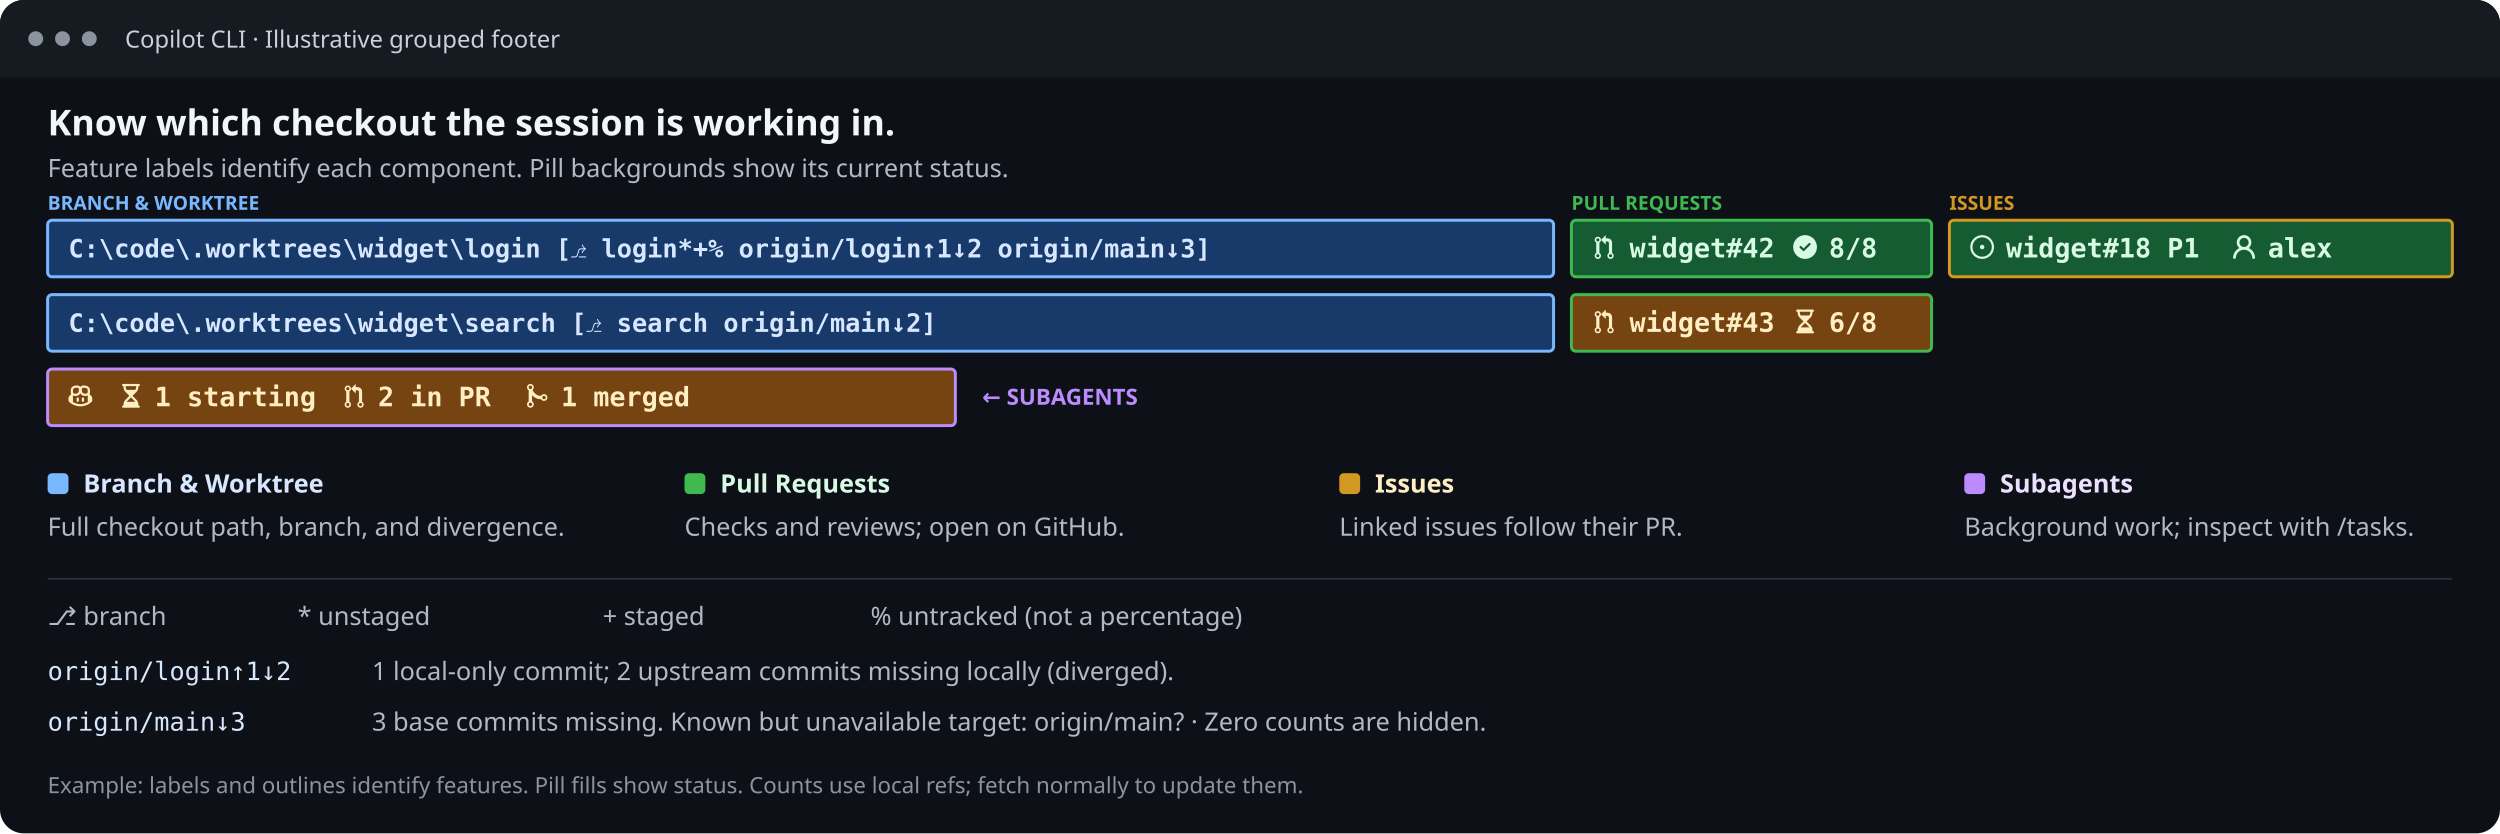
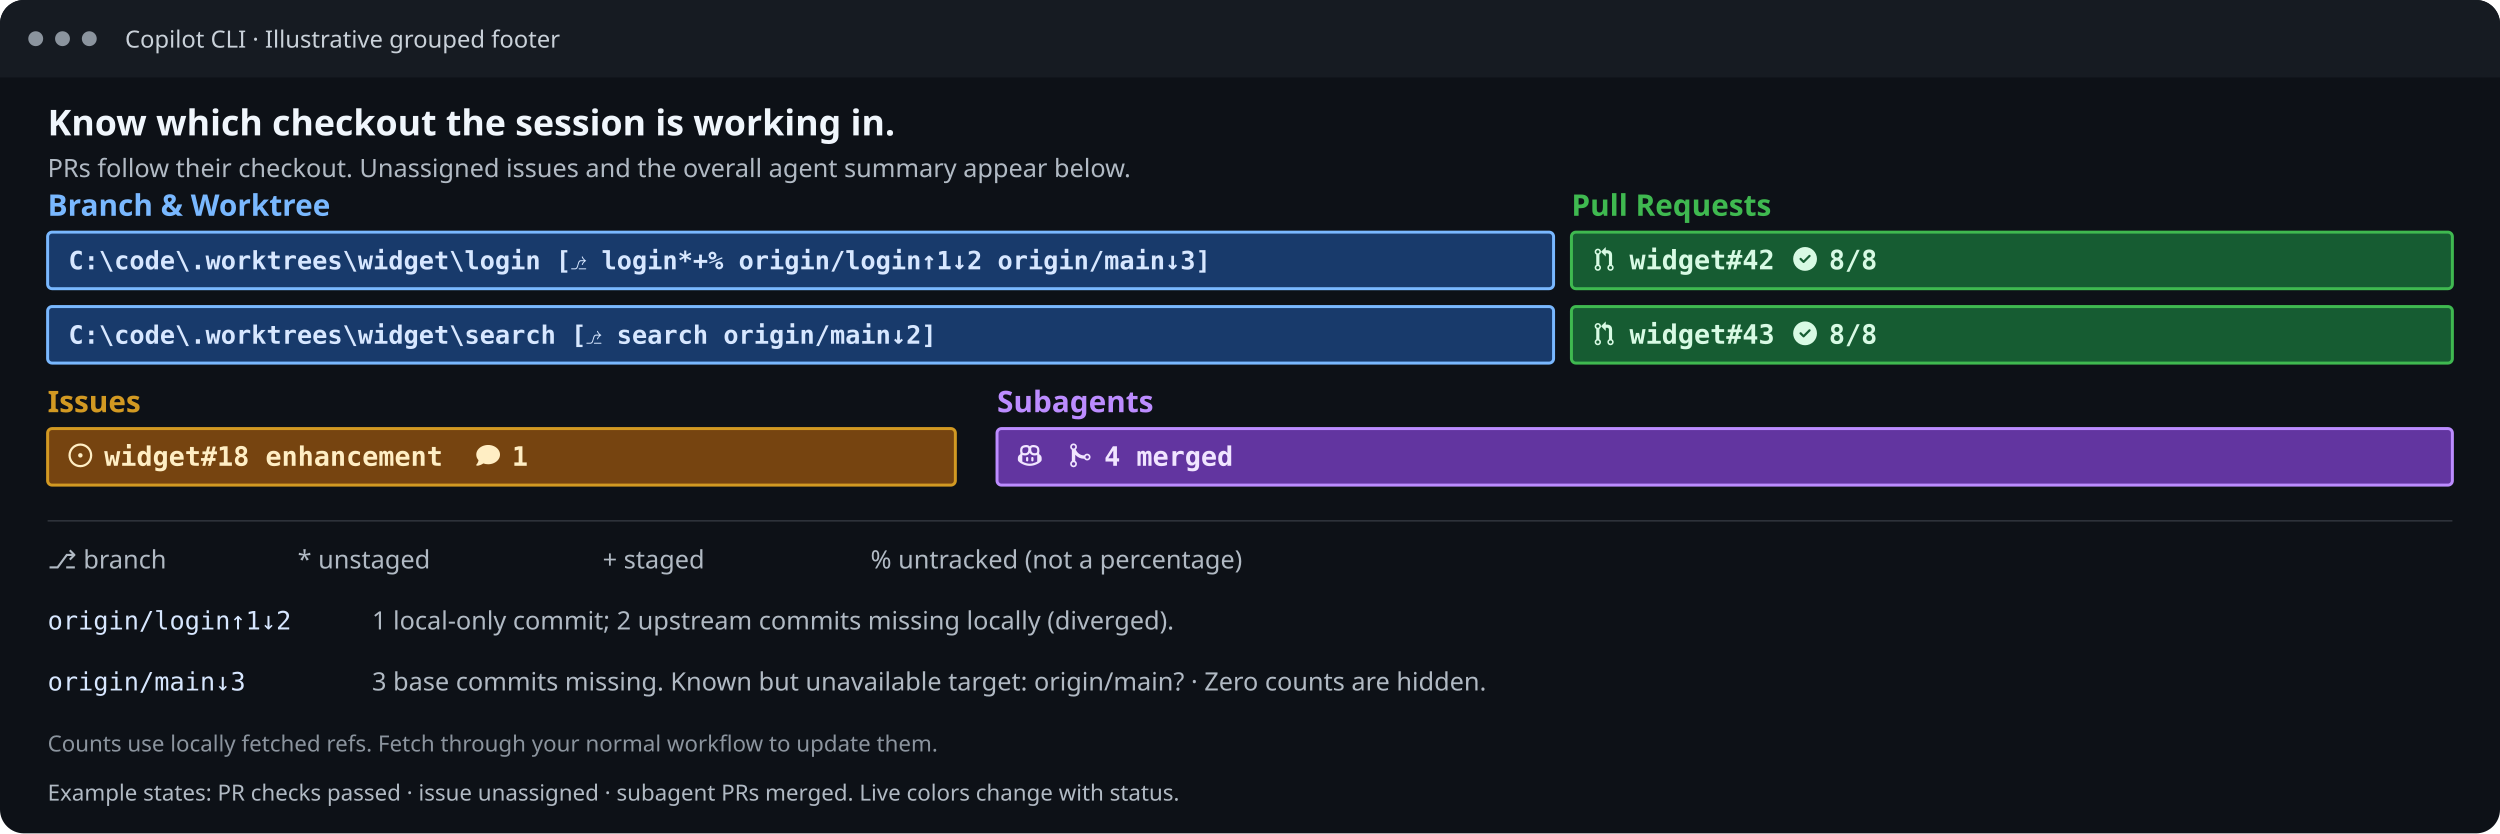
<svg xmlns="http://www.w3.org/2000/svg" width="1680" height="560" viewBox="0 0 1680 560" role="img" aria-labelledby="title description">
  <defs>
    <symbol id="icon-pr" viewBox="0 18.066 64.063 80.078" data-codepoint="U+E726">
      <path fill-rule="evenodd" d="M3.125 26.563 C5.208 24.479 7.731 23.438 10.693 23.438 C13.656 23.438 16.178 24.479 18.262 26.563 C20.345 28.646 21.37 31.152 21.338 34.082 C21.37 36.035 20.898 37.826 19.922 39.453 C18.945 41.081 17.643 42.35 16.016 43.262 L16.016 78.223 C17.643 79.199 18.945 80.501 19.922 82.129 C20.898 83.757 21.37 85.514 21.338 87.402 C21.37 90.397 20.345 92.936 18.262 95.02 C16.178 97.103 13.656 98.145 10.693 98.145 C7.731 98.145 5.208 97.103 3.125 95.02 C1.042 92.936 0 90.397 0 87.402 C0 85.514 0.488 83.757 1.465 82.129 C2.441 80.501 3.743 79.199 5.371 78.223 L5.371 43.262 C3.743 42.35 2.441 41.081 1.465 39.453 C0.488 37.826 0 36.035 0 34.082 C0 31.152 1.042 28.646 3.125 26.563 Z M10.693 92.773 C12.158 92.773 13.411 92.253 14.453 91.211 C15.495 90.169 16.016 88.916 16.016 87.451 C16.016 85.986 15.495 84.733 14.453 83.691 C13.411 82.65 12.158 82.129 10.693 82.129 C9.229 82.129 7.975 82.65 6.934 83.691 C5.892 84.733 5.371 85.986 5.371 87.451 C5.371 88.916 5.892 90.169 6.934 91.211 C7.975 92.253 9.229 92.773 10.693 92.773 Z M6.934 37.891 C7.975 38.932 9.229 39.453 10.693 39.453 C12.158 39.453 13.411 38.932 14.453 37.891 C15.495 36.849 16.016 35.579 16.016 34.082 C16.016 32.585 15.495 31.315 14.453 30.273 C13.411 29.232 12.158 28.711 10.693 28.711 C9.229 28.711 7.975 29.232 6.934 30.273 C5.892 31.315 5.371 32.585 5.371 34.082 C5.371 35.579 5.892 36.849 6.934 37.891 Z M58.691 78.223 C60.319 79.199 61.621 80.501 62.598 82.129 C63.574 83.757 64.063 85.514 64.063 87.402 C64.063 90.397 63.021 92.936 60.938 95.02 C58.854 97.103 56.331 98.145 53.369 98.145 C50.407 98.145 47.884 97.103 45.801 95.02 C43.717 92.936 42.692 90.397 42.725 87.402 C42.692 85.514 43.164 83.757 44.141 82.129 C45.117 80.501 46.419 79.199 48.047 78.223 L48.047 44.727 C48.014 44.661 47.982 44.499 47.949 44.238 C47.949 43.978 47.819 43.538 47.559 42.92 C47.298 42.301 46.989 41.764 46.631 41.309 C46.273 40.853 45.752 40.43 45.068 40.039 C44.385 39.648 43.604 39.453 42.725 39.453 L37.354 39.453 L37.354 50.098 L21.338 34.082 L37.354 18.066 L37.354 28.711 L42.725 28.711 C42.952 28.776 43.262 28.809 43.652 28.809 C44.043 28.809 44.775 28.906 45.85 29.102 C46.956 29.297 48.014 29.59 49.023 29.98 C50.033 30.306 51.156 30.876 52.393 31.689 C53.63 32.503 54.688 33.464 55.566 34.57 C56.478 35.677 57.227 37.109 57.813 38.867 C58.398 40.625 58.691 42.578 58.691 44.727 Z M53.369 92.773 C54.834 92.773 56.087 92.253 57.129 91.211 C58.171 90.169 58.691 88.916 58.691 87.451 C58.691 85.986 58.171 84.733 57.129 83.691 C56.087 82.65 54.834 82.129 53.369 82.129 C51.904 82.129 50.651 82.65 49.609 83.691 C48.568 84.733 48.047 85.986 48.047 87.451 C48.047 88.916 48.568 90.169 49.609 91.211 C50.651 92.253 51.904 92.773 53.369 92.773 Z" />
    </symbol>
    <symbol id="icon-pass" viewBox="0 11.963 92.285 92.285" data-codepoint="U+F058">
      <path fill-rule="evenodd" d="M64.063 100.586 C58.366 103.027 52.393 104.248 46.143 104.248 C39.893 104.248 33.919 103.027 28.223 100.586 C22.493 98.112 17.578 94.824 13.477 90.723 C9.375 86.621 6.104 81.722 3.662 76.025 C1.221 70.329 0 64.355 0 58.105 C0 51.855 1.221 45.882 3.662 40.186 C6.104 34.489 9.375 29.59 13.477 25.488 C17.578 21.387 22.493 18.099 28.223 15.625 C33.919 13.184 39.893 11.963 46.143 11.963 C52.393 11.963 58.366 13.184 64.063 15.625 C69.792 18.099 74.707 21.387 78.809 25.488 C82.91 29.59 86.182 34.489 88.623 40.186 C91.064 45.882 92.285 51.855 92.285 58.105 C92.285 64.355 91.064 70.329 88.623 76.025 C86.182 81.722 82.91 86.621 78.809 90.723 C74.707 94.824 69.792 98.112 64.063 100.586 Z M66.504 49.609 C67.35 48.763 67.773 47.754 67.773 46.582 C67.773 45.41 67.35 44.385 66.504 43.506 C65.658 42.66 64.648 42.236 63.477 42.236 C62.305 42.236 61.279 42.66 60.4 43.506 L40.381 63.525 L31.934 55.029 C31.087 54.183 30.062 53.76 28.857 53.76 C27.653 53.76 26.628 54.183 25.781 55.029 C24.935 55.843 24.512 56.868 24.512 58.105 C24.512 59.342 24.935 60.368 25.781 61.182 L37.354 72.705 C38.232 73.551 39.258 73.975 40.43 73.975 C41.602 73.975 42.611 73.551 43.457 72.705 Z" />
    </symbol>
    <symbol id="icon-issue" viewBox="0 8.105 100 100" data-codepoint="U+F41B">
      <path fill-rule="evenodd" d="M56.641 64.746 C54.818 66.569 52.604 67.48 50 67.48 C47.396 67.48 45.182 66.569 43.359 64.746 C41.536 62.923 40.625 60.71 40.625 58.105 C40.625 55.501 41.536 53.288 43.359 51.465 C45.182 49.642 47.396 48.73 50 48.73 C52.604 48.73 54.818 49.642 56.641 51.465 C58.464 53.288 59.375 55.501 59.375 58.105 C59.375 60.71 58.464 62.923 56.641 64.746 Z M30.566 12.061 C36.751 9.424 43.229 8.105 50 8.105 C56.771 8.105 63.249 9.424 69.434 12.061 C75.618 14.697 80.924 18.262 85.352 22.754 C89.844 27.246 93.408 32.552 96.045 38.672 C98.682 44.857 100 51.335 100 58.105 C100 64.876 98.682 71.354 96.045 77.539 C93.408 83.724 89.844 89.03 85.352 93.457 C80.859 97.949 75.553 101.514 69.434 104.15 C63.249 106.787 56.771 108.106 50 108.106 C43.229 108.106 36.751 106.787 30.566 104.15 C24.382 101.514 19.076 97.949 14.648 93.457 C10.156 88.965 6.592 83.659 3.955 77.539 C1.318 71.354 0 64.876 0 58.105 C0 51.335 1.318 44.857 3.955 38.672 C6.592 32.487 10.156 27.181 14.648 22.754 C19.141 18.262 24.447 14.697 30.566 12.061 Z M12.598 42.334 C10.449 47.347 9.375 52.604 9.375 58.105 C9.375 63.607 10.449 68.864 12.598 73.877 C14.746 78.857 17.643 83.171 21.289 86.816 C24.935 90.462 29.248 93.359 34.229 95.508 C39.242 97.656 44.499 98.73 50 98.73 C55.501 98.73 60.758 97.656 65.771 95.508 C70.752 93.359 75.065 90.462 78.711 86.816 C82.357 83.171 85.254 78.857 87.402 73.877 C89.551 68.864 90.625 63.607 90.625 58.105 C90.625 52.604 89.551 47.347 87.402 42.334 C85.254 37.354 82.357 33.04 78.711 29.395 C75.065 25.749 70.752 22.852 65.771 20.703 C60.758 18.555 55.501 17.48 50 17.48 C44.499 17.48 39.242 18.555 34.229 20.703 C29.248 22.852 24.935 25.749 21.289 29.395 C17.643 33.04 14.746 37.354 12.598 42.334 Z" />
    </symbol>
    <symbol id="icon-assignee" viewBox="0 17.432 74.902 81.348" data-codepoint="U+F415">
      <path fill-rule="evenodd" d="M53.467 61.621 C59.652 64.551 64.681 68.88 68.555 74.609 C72.461 80.339 74.577 86.735 74.902 93.799 C74.902 93.896 74.902 93.994 74.902 94.092 C74.902 95.394 74.447 96.501 73.535 97.412 C72.624 98.324 71.517 98.779 70.215 98.779 C68.945 98.779 67.855 98.34 66.943 97.461 C66.032 96.582 65.56 95.492 65.527 94.189 C65.365 90.511 64.502 87.028 62.939 83.74 C61.377 80.42 59.359 77.588 56.885 75.244 C54.378 72.868 51.449 70.964 48.096 69.531 C44.71 68.132 41.162 67.432 37.451 67.432 C33.74 67.432 30.192 68.132 26.807 69.531 C23.421 70.931 20.492 72.835 18.018 75.244 C15.511 77.62 13.493 80.452 11.963 83.74 C10.4 87.061 9.538 90.544 9.375 94.189 C9.277 95.426 8.773 96.468 7.861 97.314 C6.95 98.161 5.892 98.584 4.688 98.584 C3.385 98.584 2.279 98.128 1.367 97.217 C0.456 96.305 0 95.199 0 93.896 C0 93.864 0 93.831 0 93.799 C0.326 86.768 2.441 80.387 6.348 74.658 C10.254 68.929 15.283 64.583 21.436 61.621 C18.636 59.277 16.439 56.445 14.844 53.125 C13.249 49.772 12.451 46.208 12.451 42.432 C12.451 39.046 13.102 35.807 14.404 32.715 C15.739 29.622 17.513 26.969 19.727 24.756 C21.973 22.51 24.642 20.736 27.734 19.434 C30.827 18.099 34.066 17.432 37.451 17.432 C40.837 17.432 44.059 18.099 47.119 19.434 C50.212 20.768 52.881 22.542 55.127 24.756 C57.373 27.002 59.147 29.655 60.449 32.715 C61.784 35.807 62.435 39.046 62.402 42.432 C62.402 46.24 61.621 49.805 60.059 53.125 C58.464 56.445 56.266 59.277 53.467 61.621 Z M48.486 53.467 C51.546 50.407 53.076 46.729 53.076 42.432 C53.076 38.135 51.546 34.456 48.486 31.396 C45.426 28.337 41.748 26.807 37.451 26.807 C33.154 26.807 29.476 28.337 26.416 31.396 C23.356 34.456 21.826 38.135 21.826 42.432 C21.826 46.729 23.356 50.407 26.416 53.467 C29.476 56.527 33.154 58.057 37.451 58.057 C41.748 58.057 45.426 56.527 48.486 53.467 Z" />
    </symbol>
    <symbol id="icon-running" viewBox="0 11.93 69.238 92.318" data-codepoint="U+F252">
      <path fill-rule="evenodd" d="M1.27 19.336 C0.423 18.49 0 17.464 0 16.26 C0 15.055 0.423 14.03 1.27 13.184 C2.116 12.337 3.141 11.93 4.346 11.963 L64.893 11.963 C66.097 11.93 67.122 12.337 67.969 13.184 C68.815 14.03 69.238 15.055 69.238 16.26 C69.238 17.464 68.815 18.49 67.969 19.336 C67.122 20.182 66.097 20.605 64.893 20.605 L63.477 20.605 L63.477 24.023 C63.477 27.669 62.777 31.169 61.377 34.521 C59.977 37.874 57.992 40.837 55.42 43.408 L40.723 58.105 L55.42 72.803 C57.992 75.374 59.977 78.337 61.377 81.689 C62.777 85.042 63.477 88.542 63.477 92.188 L63.477 95.605 L64.893 95.605 C66.097 95.605 67.122 96.029 67.969 96.875 C68.815 97.721 69.238 98.73 69.238 99.902 C69.238 101.107 68.815 102.132 67.969 102.979 C67.122 103.825 66.097 104.248 64.893 104.248 L4.346 104.248 C3.141 104.248 2.116 103.825 1.27 102.979 C0.423 102.132 0 101.107 0 99.902 C0 98.73 0.423 97.721 1.27 96.875 C2.116 96.029 3.141 95.605 4.346 95.605 L5.762 95.605 L5.762 92.188 C5.762 88.542 6.445 85.042 7.813 81.689 C9.18 78.337 11.165 75.374 13.77 72.803 L28.516 58.105 L13.77 43.408 C11.165 40.837 9.18 37.874 7.813 34.521 C6.445 31.169 5.762 27.669 5.762 24.023 L5.762 20.605 L4.346 20.605 C3.141 20.605 2.116 20.182 1.27 19.336 Z M19.922 78.906 C19.206 79.622 18.555 80.371 17.969 81.152 L51.221 81.152 C50.537 80.241 49.902 79.492 49.316 78.906 L34.619 64.209 Z M51.221 35.01 C53.597 31.722 54.785 28.06 54.785 24.023 L54.785 20.605 L14.404 20.605 L14.404 24.023 C14.404 28.06 15.592 31.722 17.969 35.01 Z" />
    </symbol>
    <symbol id="icon-agent" viewBox="0 13.558 100 88.395" data-codepoint="U+F4B8">
      <path fill-rule="evenodd" d="M35.742 65.82 C36.654 64.909 37.76 64.453 39.063 64.453 C40.365 64.453 41.471 64.909 42.383 65.82 C43.294 66.732 43.75 67.839 43.75 69.141 L43.75 78.516 C43.75 79.818 43.294 80.924 42.383 81.836 C41.471 82.747 40.365 83.203 39.063 83.203 C37.76 83.203 36.654 82.747 35.742 81.836 C34.831 80.924 34.375 79.818 34.375 78.516 L34.375 69.141 C34.375 67.839 34.831 66.732 35.742 65.82 Z M65.625 69.141 L65.625 78.516 C65.625 79.818 65.169 80.924 64.258 81.836 C63.346 82.747 62.24 83.203 60.938 83.203 C59.635 83.203 58.529 82.747 57.617 81.836 C56.706 80.924 56.25 79.818 56.25 78.516 L56.25 69.141 C56.25 67.839 56.706 66.732 57.617 65.82 C58.529 64.909 59.635 64.453 60.938 64.453 C62.24 64.453 63.346 64.909 64.258 65.82 C65.169 66.732 65.625 67.839 65.625 69.141 Z M49.121 19.287 C49.447 19.645 49.74 19.987 50 20.313 C50.26 19.987 50.553 19.645 50.879 19.287 C54.72 15.153 60.856 13.558 69.287 14.502 C77.165 15.381 82.829 18.001 86.279 22.363 C89.176 26.009 90.625 31.185 90.625 37.891 C90.625 42.122 90.088 45.573 89.014 48.242 L90.088 53.467 L90.479 53.662 C93.343 55.094 95.654 57.194 97.412 59.961 C99.137 62.728 100 65.755 100 69.043 L100 76.953 C100 78.125 99.674 79.313 99.023 80.518 C98.568 81.331 98.031 82.08 97.412 82.764 C96.468 83.87 95.199 85.091 93.604 86.426 C92.008 87.76 90.365 88.997 88.672 90.137 L88.574 90.186 L88.525 90.234 L88.379 90.332 C87.435 90.951 86.475 91.536 85.498 92.09 C82.959 93.555 80.273 94.889 77.441 96.094 C68.262 100 59.115 101.953 50 101.953 C40.885 101.953 31.738 100 22.559 96.094 C19.792 94.922 17.106 93.587 14.502 92.09 C13.525 91.536 12.565 90.951 11.621 90.332 L11.475 90.234 L11.426 90.186 L11.328 90.137 C9.635 88.965 7.992 87.728 6.396 86.426 C5.029 85.319 3.76 84.115 2.588 82.813 C1.969 82.096 1.432 81.331 0.977 80.518 C0.358 79.411 0.033 78.223 0 76.953 L0 75 C0 73.698 0 72.38 0 71.045 L0 69.043 C0 65.723 0.863 62.695 2.588 59.961 C4.313 57.194 6.624 55.094 9.521 53.662 L9.912 53.467 L10.986 48.242 C9.912 45.573 9.375 42.122 9.375 37.891 C9.375 31.185 10.824 26.009 13.721 22.363 C17.171 18.001 22.835 15.381 30.713 14.502 C39.144 13.558 45.28 15.153 49.121 19.287 Z M18.75 57.08 L18.75 83.74 C18.815 83.773 18.896 83.822 18.994 83.887 L19.141 83.984 C21.354 85.254 23.714 86.426 26.221 87.5 C34.229 90.885 42.155 92.578 50 92.578 C57.845 92.578 65.755 90.885 73.73 87.5 C76.302 86.426 78.809 85.173 81.25 83.74 L81.25 57.129 L81.104 56.396 C78.271 57.601 74.674 58.203 70.313 58.203 C63.053 58.203 57.406 56.136 53.369 52.002 C52.035 50.602 50.911 49.056 50 47.363 C49.056 49.121 47.933 50.667 46.631 52.002 C42.594 56.136 36.947 58.203 29.688 58.203 C25.326 58.203 21.729 57.601 18.896 56.396 Z M57.715 25.684 C56.087 27.441 55.583 30.794 56.201 35.742 C56.755 40.137 58.04 43.376 60.059 45.459 C62.272 47.705 65.69 48.828 70.313 48.828 C74.902 48.828 77.913 48.031 79.346 46.436 C80.615 45.003 81.25 42.155 81.25 37.891 C81.25 33.366 80.485 30.127 78.955 28.174 C77.132 25.863 73.568 24.398 68.262 23.779 C62.923 23.226 59.408 23.861 57.715 25.684 Z M42.285 25.684 C40.592 23.861 37.093 23.226 31.787 23.779 C26.481 24.365 22.9 25.83 21.045 28.174 C19.515 30.127 18.75 33.366 18.75 37.891 C18.75 42.155 19.401 45.003 20.703 46.436 C22.135 48.031 25.13 48.828 29.688 48.828 C34.31 48.828 37.728 47.705 39.941 45.459 C41.96 43.376 43.245 40.137 43.799 35.742 C44.417 30.794 43.913 27.441 42.285 25.684 Z" />
    </symbol>
    <symbol id="icon-merged" viewBox="0 18.164 68.555 79.883" data-codepoint="U+E727">
      <path fill-rule="evenodd" d="M57.129 52.344 C60.319 52.409 63.021 53.548 65.234 55.762 C67.448 57.975 68.555 60.661 68.555 63.818 C68.555 66.976 67.448 69.661 65.234 71.875 C63.021 74.089 60.319 75.195 57.129 75.195 C55.046 75.195 53.125 74.674 51.367 73.633 C49.609 72.591 48.242 71.191 47.266 69.434 C47.07 69.499 46.81 69.531 46.484 69.531 C46.159 69.531 45.898 69.531 45.703 69.531 C40.495 69.531 35.4 68.359 30.42 66.016 C25.439 63.672 21.012 60.417 17.139 56.25 L17.139 76.758 C18.864 77.799 20.247 79.199 21.289 80.957 C22.331 82.715 22.852 84.603 22.852 86.621 C22.852 89.811 21.745 92.513 19.531 94.727 C17.318 96.94 14.616 98.047 11.426 98.047 C8.236 98.047 5.534 96.94 3.32 94.727 C1.107 92.513 0 89.811 0 86.621 C0 84.603 0.521 82.715 1.563 80.957 C2.604 79.199 3.988 77.799 5.713 76.758 L5.713 39.355 C3.988 38.379 2.604 37.012 1.563 35.254 C0.521 33.496 0 31.608 0 29.59 C0 26.4 1.107 23.698 3.32 21.484 C5.534 19.271 8.236 18.164 11.426 18.164 C14.616 18.164 17.318 19.271 19.531 21.484 C21.745 23.698 22.852 26.4 22.852 29.59 C22.852 32.975 21.517 35.84 18.848 38.184 C20.866 43.783 24.414 48.503 29.492 52.344 C34.57 56.185 39.974 58.105 45.703 58.105 C46.094 58.105 46.615 58.138 47.266 58.203 C48.242 56.445 49.609 55.046 51.367 54.004 C53.125 52.962 55.046 52.409 57.129 52.344 Z M7.373 90.723 C8.48 91.829 9.831 92.383 11.426 92.383 C13.021 92.383 14.372 91.829 15.479 90.723 C16.585 89.616 17.139 88.265 17.139 86.67 C17.139 85.075 16.585 83.724 15.479 82.617 C14.372 81.51 13.021 80.957 11.426 80.957 C9.831 80.957 8.48 81.51 7.373 82.617 C6.266 83.724 5.713 85.075 5.713 86.67 C5.713 88.265 6.266 89.616 7.373 90.723 Z M7.373 33.594 C8.48 34.701 9.831 35.254 11.426 35.254 C13.021 35.254 14.372 34.701 15.479 33.594 C16.585 32.487 17.139 31.136 17.139 29.541 C17.139 27.946 16.585 26.595 15.479 25.488 C14.372 24.382 13.021 23.828 11.426 23.828 C9.831 23.828 8.48 24.382 7.373 25.488 C6.266 26.595 5.713 27.946 5.713 29.541 C5.713 31.136 6.266 32.487 7.373 33.594 Z M53.076 67.871 C54.183 68.978 55.534 69.531 57.129 69.531 C58.724 69.531 60.075 68.978 61.182 67.871 C62.288 66.764 62.842 65.413 62.842 63.818 C62.842 62.223 62.288 60.872 61.182 59.766 C60.075 58.659 58.724 58.105 57.129 58.105 C55.534 58.105 54.183 58.659 53.076 59.766 C51.969 60.872 51.416 62.223 51.416 63.818 C51.416 65.413 51.969 66.764 53.076 67.871 Z" />
    </symbol>
+     <symbol id="icon-comment" viewBox="-0.195 17.725 92.578 80.762" data-codepoint="U+F075">
+       <path fill-rule="evenodd" d="M86.23 36.426 C90.332 42.155 92.383 48.421 92.383 55.225 C92.383 62.028 90.332 68.294 86.23 74.023 C82.129 79.753 76.53 84.31 69.434 87.695 C62.337 91.048 54.606 92.725 46.24 92.725 C39.73 92.725 33.48 91.65 27.49 89.502 C24.658 91.585 21.387 93.424 17.676 95.02 C12.272 97.331 7.373 98.486 2.979 98.486 C1.676 98.486 0.781 97.884 0.293 96.68 C-0.195 95.508 0.016 94.466 0.928 93.555 L0.928 93.555 L0.928 93.555 L0.977 93.506 L1.221 93.262 C1.416 93.066 1.709 92.725 2.1 92.236 C2.913 91.227 3.825 89.925 4.834 88.33 C7.113 84.587 8.398 80.811 8.691 77.002 C2.962 70.492 0.098 63.232 0.098 55.225 C0.098 48.421 2.148 42.155 6.25 36.426 C10.352 30.697 15.951 26.139 23.047 22.754 C30.143 19.401 37.874 17.725 46.24 17.725 C54.606 17.725 62.337 19.401 69.434 22.754 C76.53 26.139 82.129 30.697 86.23 36.426 Z" />
+     </symbol>
  </defs>
  <rect width="1680" height="560" rx="16" fill="#0d1117" />
  <path d="M16 0h1648a16 16 0 0 1 16 16v36H0V16A16 16 0 0 1 16 0" fill="#161b22" />
  <g fill="#8b949e">
    <circle cx="24" cy="26" r="5" />
    <circle cx="42" cy="26" r="5" />
    <circle cx="60" cy="26" r="5" />
  </g>
  <text x="84" y="32" fill="#c9d1d9" font-family="system-ui, sans-serif" font-size="16">Copilot CLI · Illustrative grouped footer</text>
  <g font-family="system-ui, sans-serif">
    <text x="32" y="91" fill="#f0f6fc" font-size="24" font-weight="700">Know which checkout the session is working in.</text>
-     <text x="32" y="119" fill="#b1bac4" font-size="17">Feature labels identify each component. Pill backgrounds show its current status.</text>
-     <text x="32" y="141" fill="#79b8ff" font-size="13" font-weight="700">BRANCH &amp; WORKTREE</text>
-     <text x="1056" y="141" fill="#3fb950" font-size="13" font-weight="700">PULL REQUESTS</text>
-     <text x="1310" y="141" fill="#d29922" font-size="13" font-weight="700">ISSUES</text>
-     <text x="660" y="272" fill="#bc8cff" font-size="15" font-weight="700">← SUBAGENTS</text>
+     <text x="32" y="119" fill="#b1bac4" font-size="17">PRs follow their checkout. Unassigned issues and the overall agent summary appear below.</text>
  </g>
-   <g font-family="ui-monospace, 'Cascadia Code', Consolas, monospace" font-size="18" font-weight="600">
-     <rect x="32" y="148" width="1012" height="38" rx="3" fill="#183a6b" stroke="#79b8ff" stroke-width="2" />
-     <text x="46" y="173" fill="#d7e7ff" font-size="17">C:\code\.worktrees\widget\login [⎇ login*+% origin/login↑1↓2 origin/main↓3]</text>
-     <rect x="1056" y="148" width="242" height="38" rx="3" fill="#165c32" stroke="#3fb950" stroke-width="2" />
-     <use href="#icon-pr" data-icon="pr" x="1070" y="158" width="16" height="16" fill="#d8fae4" />
-     <text x="1095" y="173" fill="#d8fae4">widget#42</text>
-     <use href="#icon-pass" data-icon="pass" x="1205" y="158" width="16" height="16" fill="#d8fae4" />
-     <text x="1229" y="173" fill="#d8fae4">8/8</text>
-     <rect x="1310" y="148" width="338" height="38" rx="3" fill="#165c32" stroke="#d29922" stroke-width="2" />
-     <use href="#icon-issue" data-icon="issue" x="1324" y="158" width="16" height="16" fill="#d8fae4" />
-     <text x="1348" y="173" fill="#d8fae4">widget#18 P1</text>
-     <use href="#icon-assignee" data-icon="assignee" x="1500" y="158" width="16" height="16" fill="#d8fae4" />
-     <text x="1524" y="173" fill="#d8fae4">alex</text>
-     <rect x="32" y="198" width="1012" height="38" rx="3" fill="#183a6b" stroke="#79b8ff" stroke-width="2" />
-     <text x="46" y="223" fill="#d7e7ff" font-size="17">C:\code\.worktrees\widget\search [⎇ search origin/main↓2]</text>
-     <rect x="1056" y="198" width="242" height="38" rx="3" fill="#764410" stroke="#3fb950" stroke-width="2" />
-     <use href="#icon-pr" data-icon="pr" x="1070" y="208" width="16" height="16" fill="#ffeec4" />
-     <text x="1095" y="223" fill="#ffeec4">widget#43</text>
-     <use href="#icon-running" data-icon="running" x="1205" y="208" width="16" height="16" fill="#ffeec4" />
-     <text x="1229" y="223" fill="#ffeec4">6/8</text>
-     <rect x="32" y="248" width="610" height="38" rx="3" fill="#764410" stroke="#bc8cff" stroke-width="2" />
-     <use href="#icon-agent" data-icon="agent" x="46" y="258" width="16" height="16" fill="#ffeec4" />
-     <use href="#icon-running" data-icon="running" x="80" y="258" width="16" height="16" fill="#ffeec4" />
-     <text x="104" y="273" fill="#ffeec4">1 starting</text>
-     <use href="#icon-pr" data-icon="pr" x="230" y="258" width="16" height="16" fill="#ffeec4" />
-     <text x="254" y="273" fill="#ffeec4">2 in PR</text>
-     <use href="#icon-merged" data-icon="merged" x="353" y="258" width="16" height="16" fill="#ffeec4" />
-     <text x="377" y="273" fill="#ffeec4">1 merged</text>
+   <g id="feature-worktree" font-family="ui-monospace, 'Cascadia Code', Consolas, monospace" font-size="18" font-weight="600">
+     <text x="32" y="145" fill="#79b8ff" font-family="system-ui, sans-serif" font-size="20" font-weight="700">Branch &amp; Worktree</text>
+     <rect x="32" y="156" width="1012" height="38" rx="3" fill="#183a6b" stroke="#79b8ff" stroke-width="2" />
+     <text x="46" y="181" fill="#d7e7ff" font-size="17">C:\code\.worktrees\widget\login [⎇ login*+% origin/login↑1↓2 origin/main↓3]</text>
+     <rect x="32" y="206" width="1012" height="38" rx="3" fill="#183a6b" stroke="#79b8ff" stroke-width="2" />
+     <text x="46" y="231" fill="#d7e7ff" font-size="17">C:\code\.worktrees\widget\search [⎇ search origin/main↓2]</text>
+   </g>
+   <g id="feature-pr" font-family="ui-monospace, 'Cascadia Code', Consolas, monospace" font-size="18" font-weight="600">
+     <text x="1056" y="145" fill="#3fb950" font-family="system-ui, sans-serif" font-size="20" font-weight="700">Pull Requests</text>
+     <rect x="1056" y="156" width="592" height="38" rx="3" fill="#165c32" stroke="#3fb950" stroke-width="2" />
+     <use href="#icon-pr" data-icon="pr" x="1070" y="166" width="16" height="16" fill="#d8fae4" />
+     <text x="1095" y="181" fill="#d8fae4">widget#42</text>
+     <use href="#icon-pass" data-icon="pass" x="1205" y="166" width="16" height="16" fill="#d8fae4" />
+     <text x="1229" y="181" fill="#d8fae4">8/8</text>
+     <rect x="1056" y="206" width="592" height="38" rx="3" fill="#165c32" stroke="#3fb950" stroke-width="2" />
+     <use href="#icon-pr" data-icon="pr" x="1070" y="216" width="16" height="16" fill="#d8fae4" />
+     <text x="1095" y="231" fill="#d8fae4">widget#43</text>
+     <use href="#icon-pass" data-icon="pass" x="1205" y="216" width="16" height="16" fill="#d8fae4" />
+     <text x="1229" y="231" fill="#d8fae4">8/8</text>
+   </g>
+   <g id="feature-issue" font-family="ui-monospace, 'Cascadia Code', Consolas, monospace" font-size="18" font-weight="600">
+     <text x="32" y="277" fill="#d29922" font-family="system-ui, sans-serif" font-size="20" font-weight="700">Issues</text>
+     <rect x="32" y="288" width="610" height="38" rx="3" fill="#764410" stroke="#d29922" stroke-width="2" />
+     <use href="#icon-issue" data-icon="issue" x="46" y="298" width="16" height="16" fill="#ffeec4" />
+     <text x="70" y="313" fill="#ffeec4">widget#18 enhancement</text>
+     <use href="#icon-comment" data-icon="comment" x="320" y="298" width="16" height="16" fill="#ffeec4" />
+     <text x="344" y="313" fill="#ffeec4">1</text>
+   </g>
+   <g id="feature-sub" font-family="ui-monospace, 'Cascadia Code', Consolas, monospace" font-size="18" font-weight="600">
+     <text x="670" y="277" fill="#bc8cff" font-family="system-ui, sans-serif" font-size="20" font-weight="700">Subagents</text>
+     <rect x="670" y="288" width="978" height="38" rx="3" fill="#6235a0" stroke="#bc8cff" stroke-width="2" />
+     <use href="#icon-agent" data-icon="agent" x="684" y="298" width="16" height="16" fill="#f0e5ff" />
+     <use href="#icon-merged" data-icon="merged" x="718" y="298" width="16" height="16" fill="#f0e5ff" />
+     <text x="742" y="313" fill="#f0e5ff">4 merged</text>
  </g>
  <g font-family="system-ui, sans-serif" font-size="17">
-     <rect x="32" y="318" width="14" height="14" rx="3" fill="#79b8ff" />
-     <text x="56" y="331" fill="#d7e7ff" font-weight="700">Branch &amp; Worktree</text>
-     <text x="32" y="360" fill="#b1bac4">Full checkout path, branch, and divergence.</text>
-     <rect x="460" y="318" width="14" height="14" rx="3" fill="#3fb950" />
-     <text x="484" y="331" fill="#d8fae4" font-weight="700">Pull Requests</text>
-     <text x="460" y="360" fill="#b1bac4">Checks and reviews; open on GitHub.</text>
-     <rect x="900" y="318" width="14" height="14" rx="3" fill="#d29922" />
-     <text x="924" y="331" fill="#ffeec4" font-weight="700">Issues</text>
-     <text x="900" y="360" fill="#b1bac4">Linked issues follow their PR.</text>
-     <rect x="1320" y="318" width="14" height="14" rx="3" fill="#bc8cff" />
-     <text x="1344" y="331" fill="#ede0ff" font-weight="700">Subagents</text>
-     <text x="1320" y="360" fill="#b1bac4">Background work; inspect with /tasks.</text>
-     <path d="M32 389h1616" stroke="#30363d" />
-     <text x="32" y="420" fill="#b1bac4">⎇ branch</text>
-     <text x="200" y="420" fill="#b1bac4">* unstaged</text>
-     <text x="405" y="420" fill="#b1bac4">+ staged</text>
-     <text x="585" y="420" fill="#b1bac4">% untracked (not a percentage)</text>
-     <text x="32" y="457" fill="#d7e7ff" font-family="ui-monospace, 'Cascadia Code', Consolas, monospace">origin/login↑1↓2</text>
-     <text x="250" y="457" fill="#b1bac4">1 local-only commit; 2 upstream commits missing locally (diverged).</text>
-     <text x="32" y="491" fill="#d7e7ff" font-family="ui-monospace, 'Cascadia Code', Consolas, monospace">origin/main↓3</text>
-     <text x="250" y="491" fill="#b1bac4">3 base commits missing. Known but unavailable target: origin/main? · Zero counts are hidden.</text>
-     <text x="32" y="533" fill="#8b949e" font-size="15">Example: labels and outlines identify features. Pill fills show status. Counts use local refs; fetch normally to update them.</text>
+     <path d="M32 350h1616" stroke="#30363d" />
+     <text x="32" y="382" fill="#b1bac4">⎇ branch</text>
+     <text x="200" y="382" fill="#b1bac4">* unstaged</text>
+     <text x="405" y="382" fill="#b1bac4">+ staged</text>
+     <text x="585" y="382" fill="#b1bac4">% untracked (not a percentage)</text>
+     <text x="32" y="423" fill="#d7e7ff" font-family="ui-monospace, 'Cascadia Code', Consolas, monospace">origin/login↑1↓2</text>
+     <text x="250" y="423" fill="#b1bac4">1 local-only commit; 2 upstream commits missing locally (diverged).</text>
+     <text x="32" y="464" fill="#d7e7ff" font-family="ui-monospace, 'Cascadia Code', Consolas, monospace">origin/main↓3</text>
+     <text x="250" y="464" fill="#b1bac4">3 base commits missing. Known but unavailable target: origin/main? · Zero counts are hidden.</text>
+     <text x="32" y="505" fill="#8b949e" font-size="15">Counts use locally fetched refs. Fetch through your normal workflow to update them.</text>
+     <text x="32" y="538" fill="#b1bac4" font-size="15">Example states: PR checks passed · issue unassigned · subagent PRs merged. Live colors change with status.</text>
  </g>
</svg>
